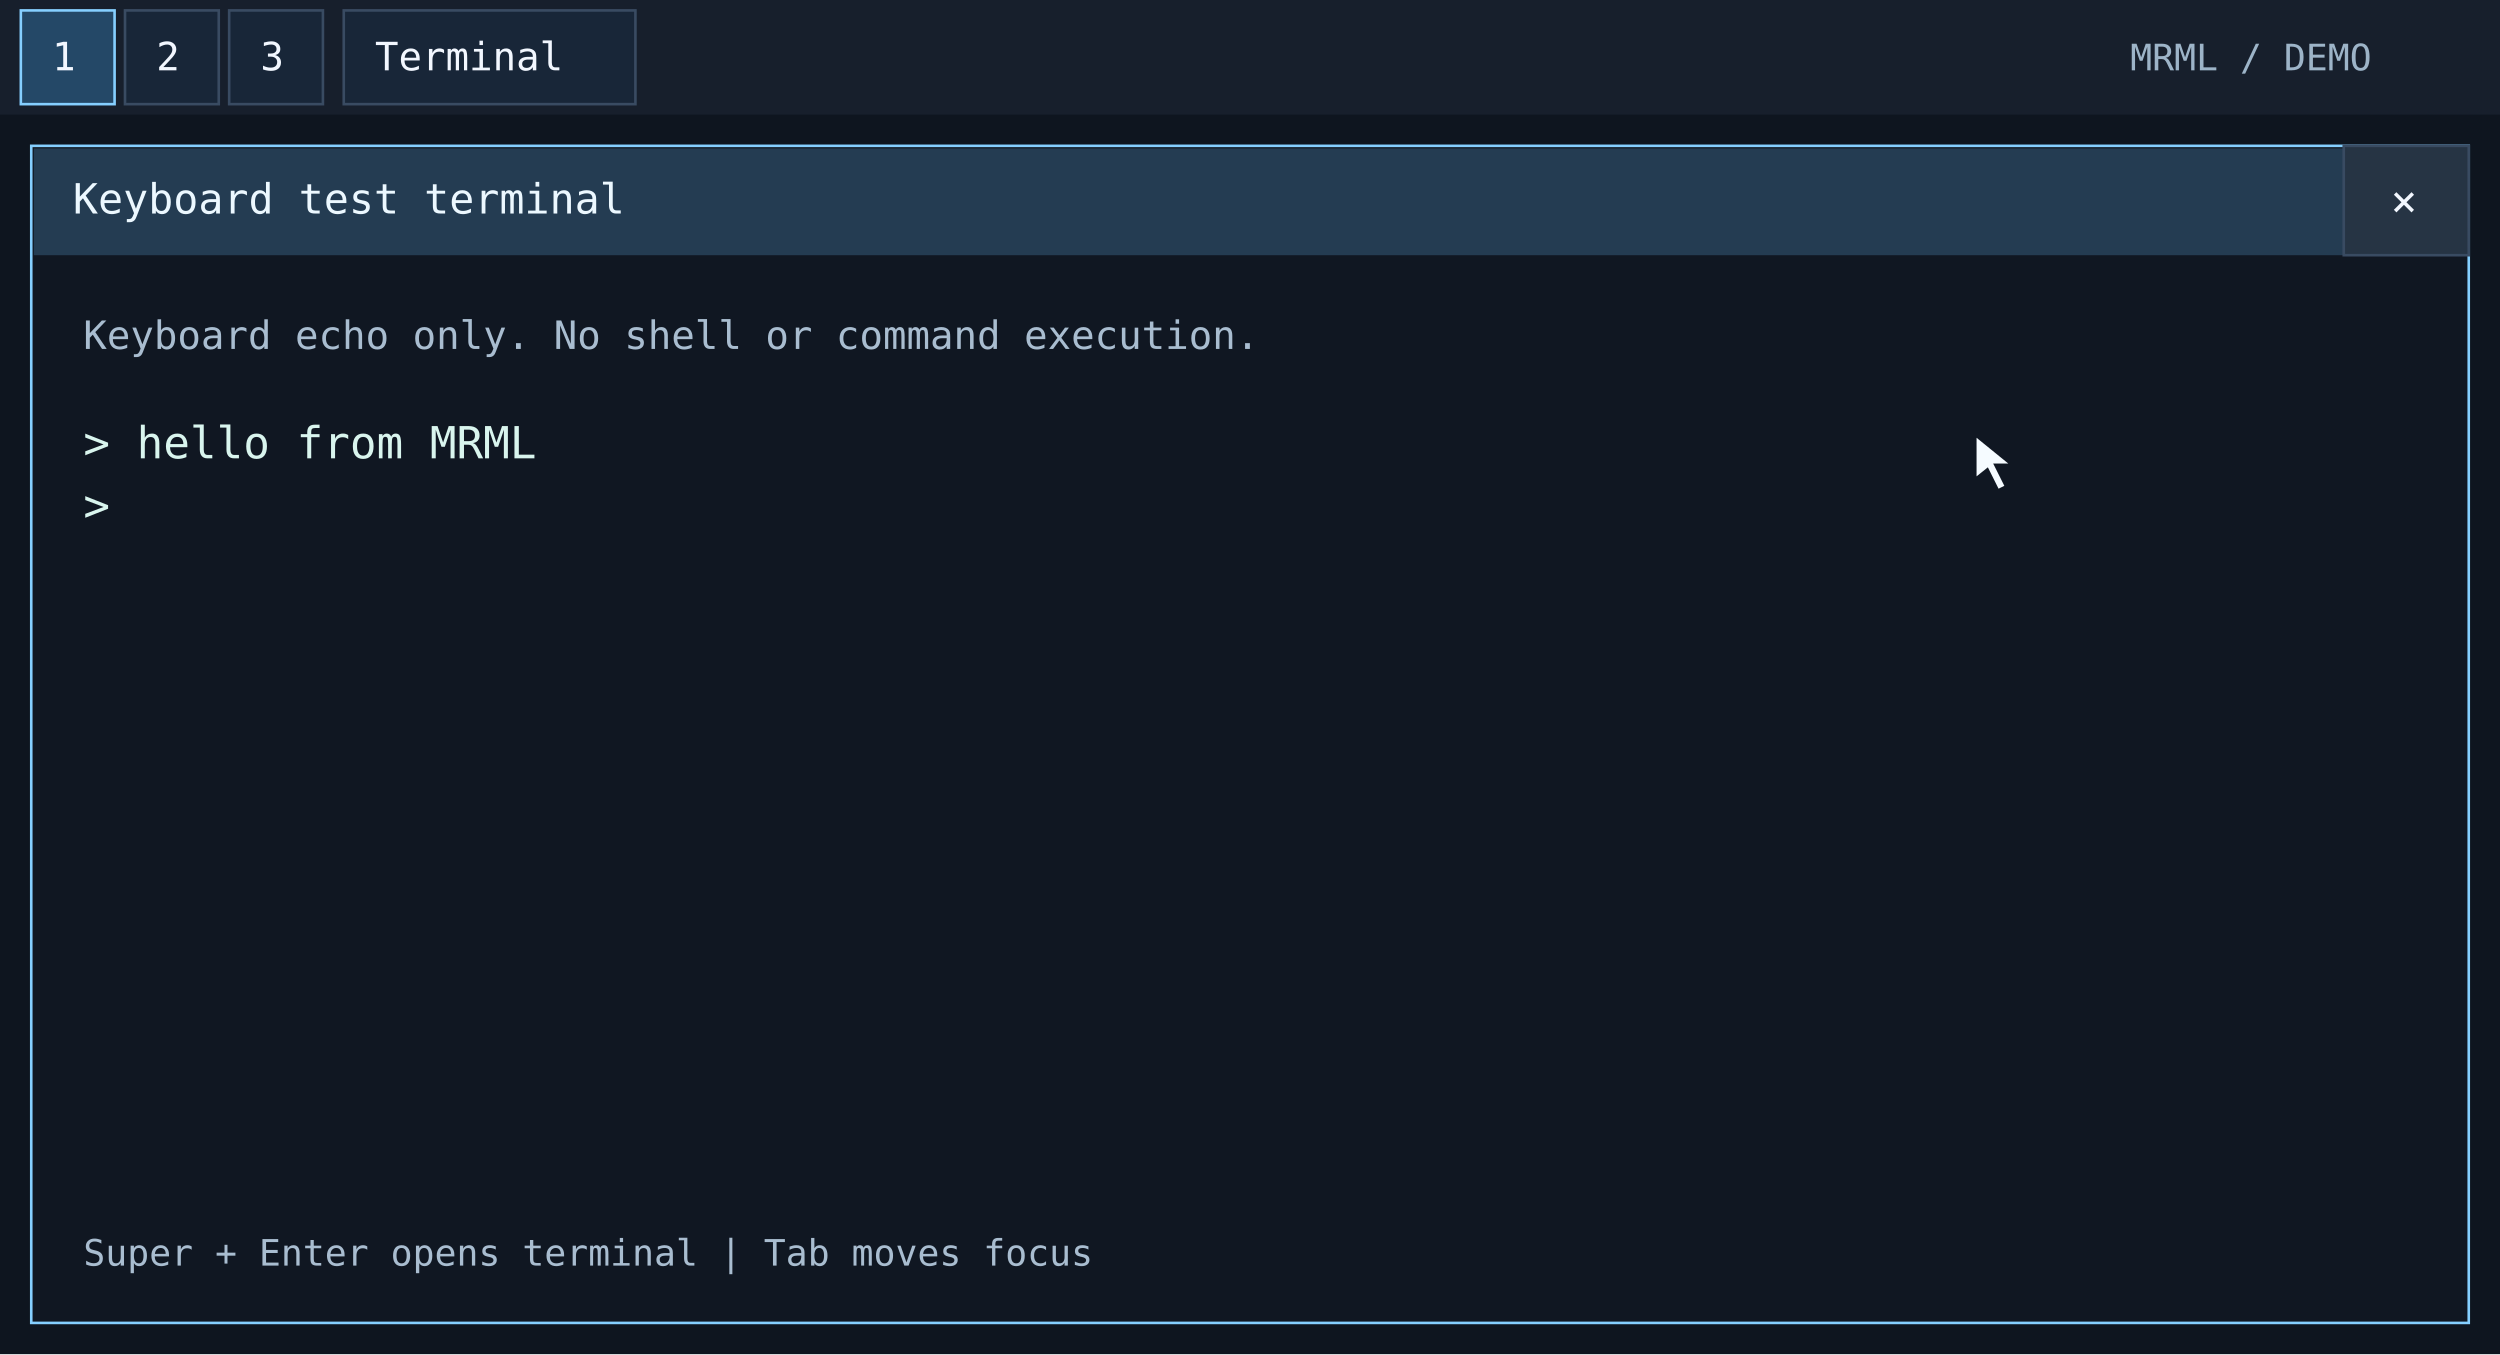
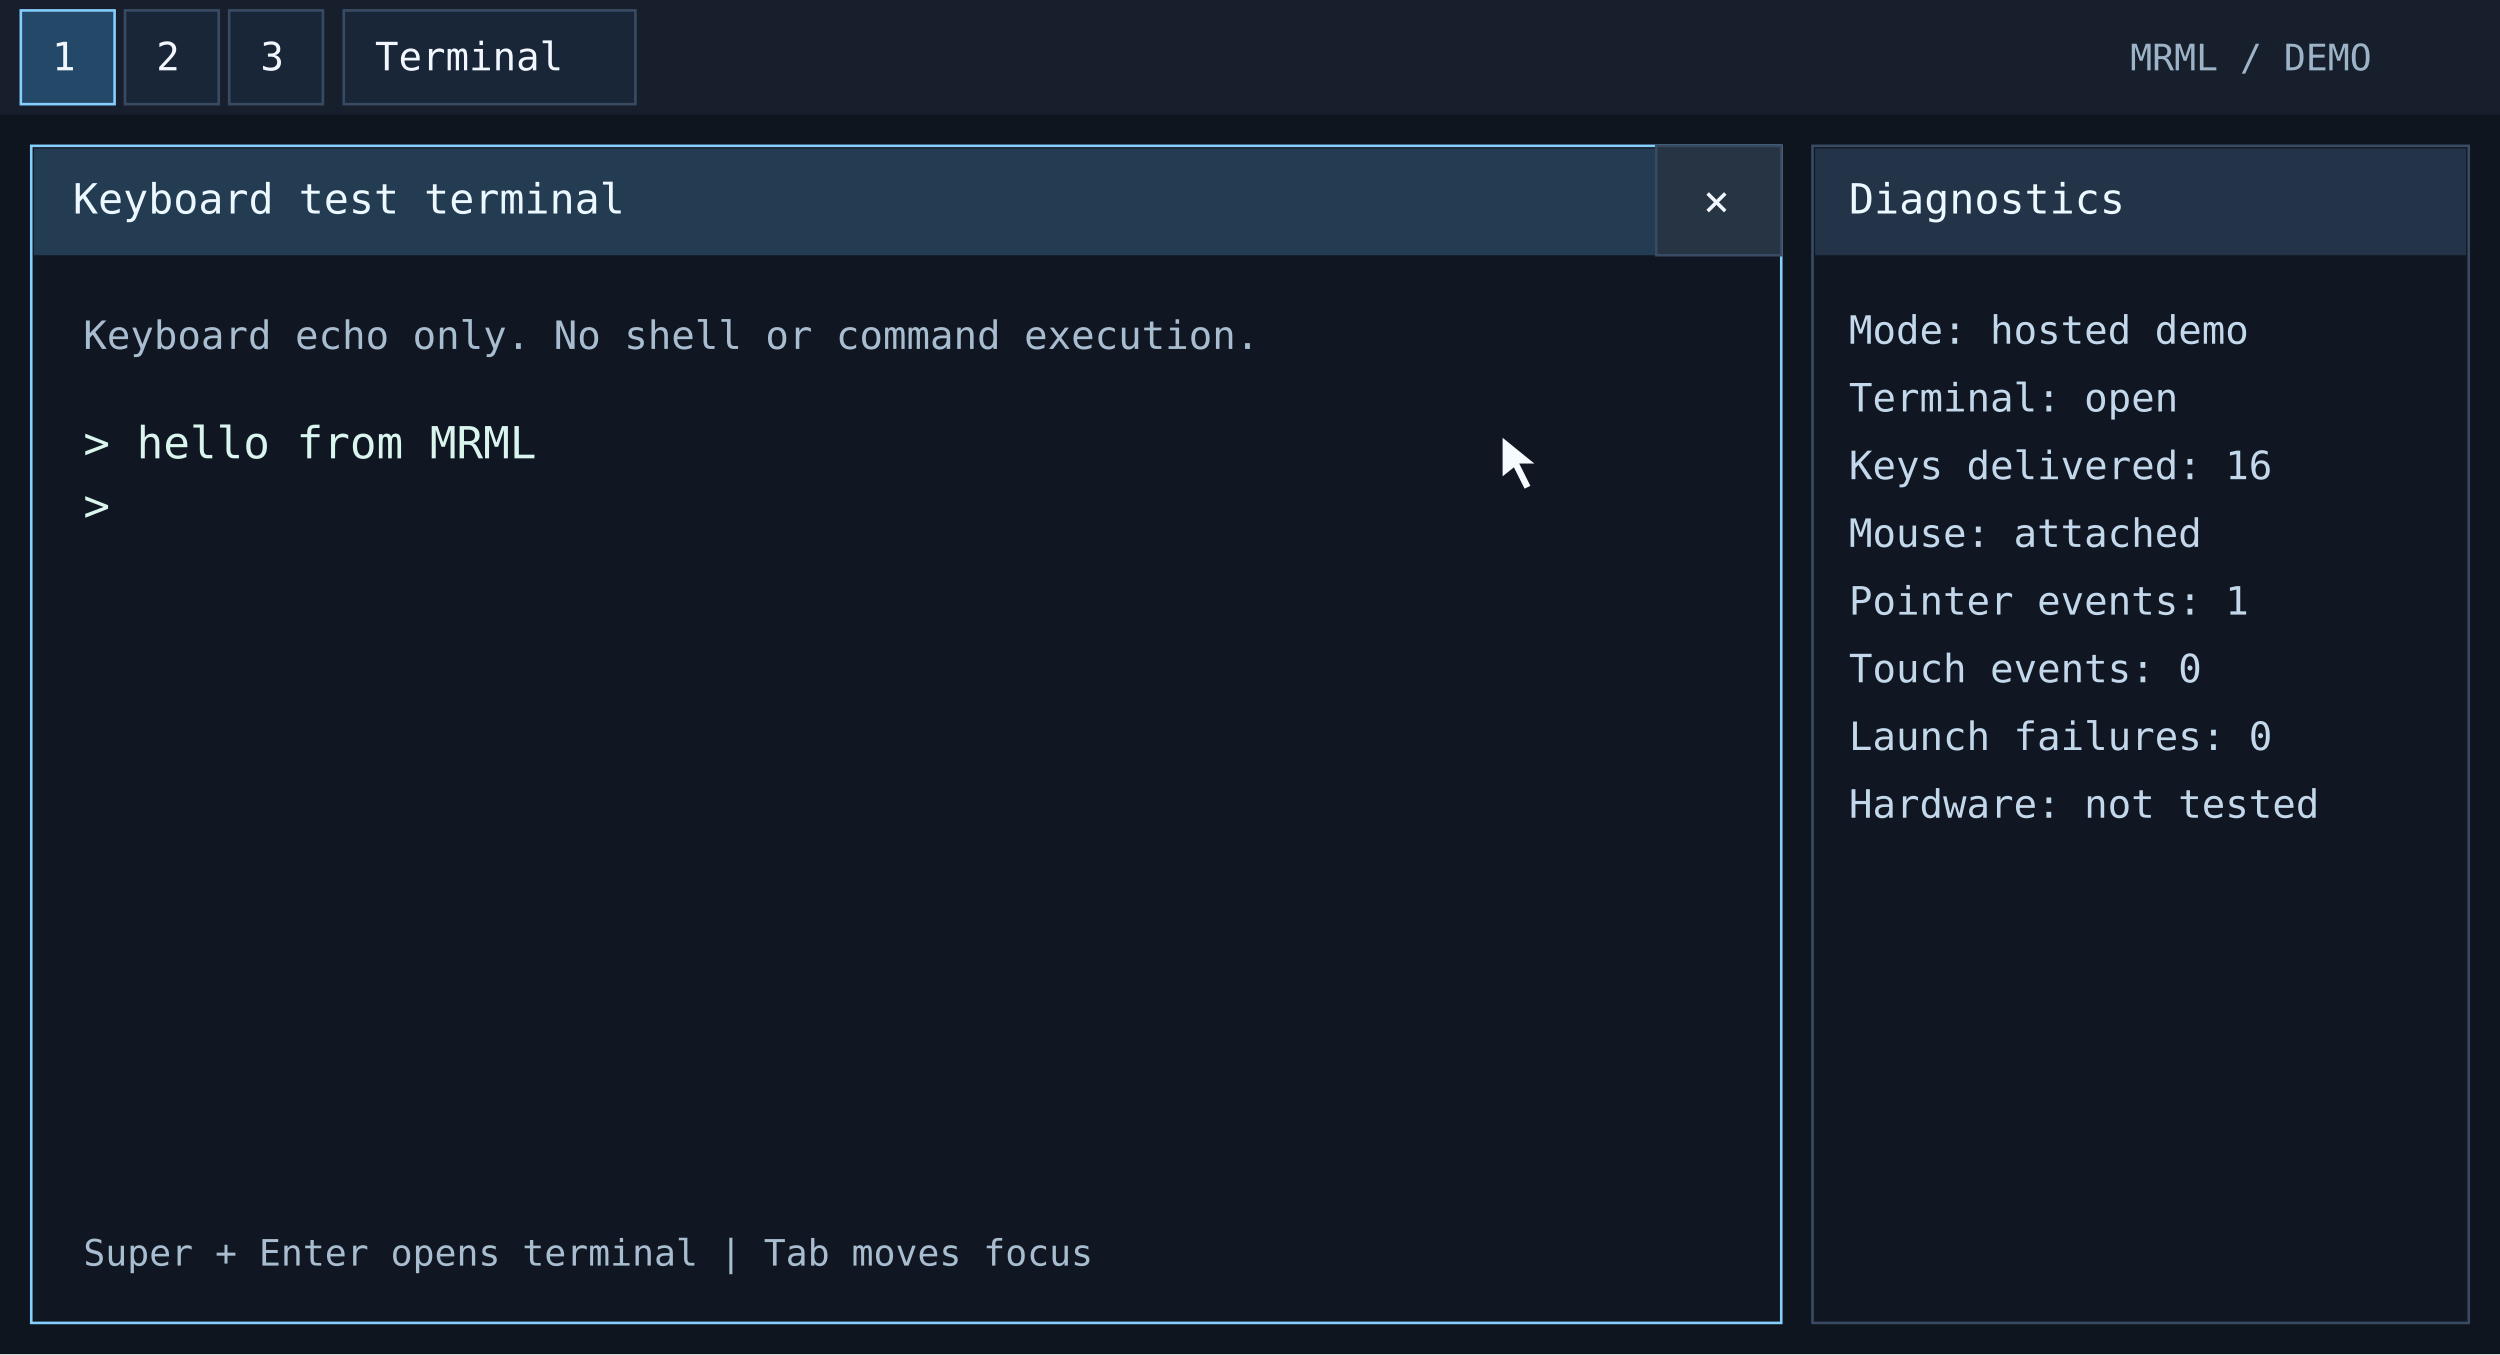
<svg xmlns="http://www.w3.org/2000/svg" viewBox="0 0 960 520" font-family="monospace" role="img" aria-labelledby="title desc">
  <rect x="0" y="0" width="960" height="520" fill="#0e151f" stroke="none" />
  <rect x="0" y="0" width="960" height="44" fill="#171f2c" stroke="none" />
  <text x="818" y="27" font-size="14" fill="#9db4c8">MRML  /  DEMO</text>
  <rect x="8" y="4" width="36" height="36" fill="#244867" stroke="#85cfff" />
  <text x="20" y="27" font-size="15" fill="#f2f7ff">1</text>
  <rect x="48" y="4" width="36" height="36" fill="#182638" stroke="#394b62" />
  <text x="60" y="27" font-size="15" fill="#f2f7ff">2</text>
  <rect x="88" y="4" width="36" height="36" fill="#182638" stroke="#394b62" />
  <text x="100" y="27" font-size="15" fill="#f2f7ff">3</text>
  <rect x="132" y="4" width="112" height="36" fill="#182638" stroke="#394b62" />
  <text x="144" y="27" font-size="15" fill="#f2f7ff">Terminal</text>
-   <rect x="12" y="56" width="936" height="452" fill="#101722" stroke="#85cfff" />
-   <rect x="13" y="57" width="934" height="41" fill="#243c52" stroke="none" />
+   <rect x="12" y="56" width="672" height="452" fill="#101722" stroke="#85cfff" />
+   <rect x="13" y="57" width="670" height="41" fill="#243c52" stroke="none" />
  <text x="28" y="82" font-size="16" fill="#ecf8ff">Keyboard test terminal</text>
  <text x="32" y="134" font-size="15" fill="#a9bdd0">Keyboard echo only. No shell or command execution.</text>
  <text x="32" y="176" font-size="17" fill="#d9f5ee">&gt; hello from MRML</text>
  <text x="32" y="200" font-size="17" fill="#d9f5ee">&gt; </text>
  <text x="32" y="486" font-size="14" fill="#a9bdd0">Super + Enter opens terminal  |  Tab moves focus</text>
-   <rect x="900" y="56" width="48" height="42" fill="#263444" stroke="#394b62" />
-   <text x="918" y="83" font-size="17" fill="#f2f7ff">×</text>
-   <path transform="translate(758 166)" d="M0 0v19l5-4 4 8 4-2-4-8h7Z" fill="#f5fbff" stroke="#101722" stroke-width="2" />
+   <rect x="636" y="56" width="48" height="42" fill="#263444" stroke="#394b62" />
+   <text x="654" y="83" font-size="17" fill="#f2f7ff">×</text>
+   <rect x="696" y="56" width="252" height="452" fill="#101722" stroke="#394b62" />
+   <rect x="697" y="57" width="250" height="41" fill="#233449" stroke="none" />
+   <text x="710" y="82" font-size="16" fill="#ecf8ff">Diagnostics</text>
+   <text x="710" y="132" font-size="15" fill="#c4d8ec">Mode: hosted demo</text>
+   <text x="710" y="158" font-size="15" fill="#c4d8ec">Terminal: open</text>
+   <text x="710" y="184" font-size="15" fill="#c4d8ec">Keys delivered: 16</text>
+   <text x="710" y="210" font-size="15" fill="#c4d8ec">Mouse: attached</text>
+   <text x="710" y="236" font-size="15" fill="#c4d8ec">Pointer events: 1</text>
+   <text x="710" y="262" font-size="15" fill="#c4d8ec">Touch events: 0</text>
+   <text x="710" y="288" font-size="15" fill="#c4d8ec">Launch failures: 0</text>
+   <text x="710" y="314" font-size="15" fill="#c4d8ec">Hardware: not tested</text>
+   <path transform="translate(576 166)" d="M0 0v19l5-4 4 8 4-2-4-8h7Z" fill="#f5fbff" stroke="#101722" stroke-width="2" />
</svg>
